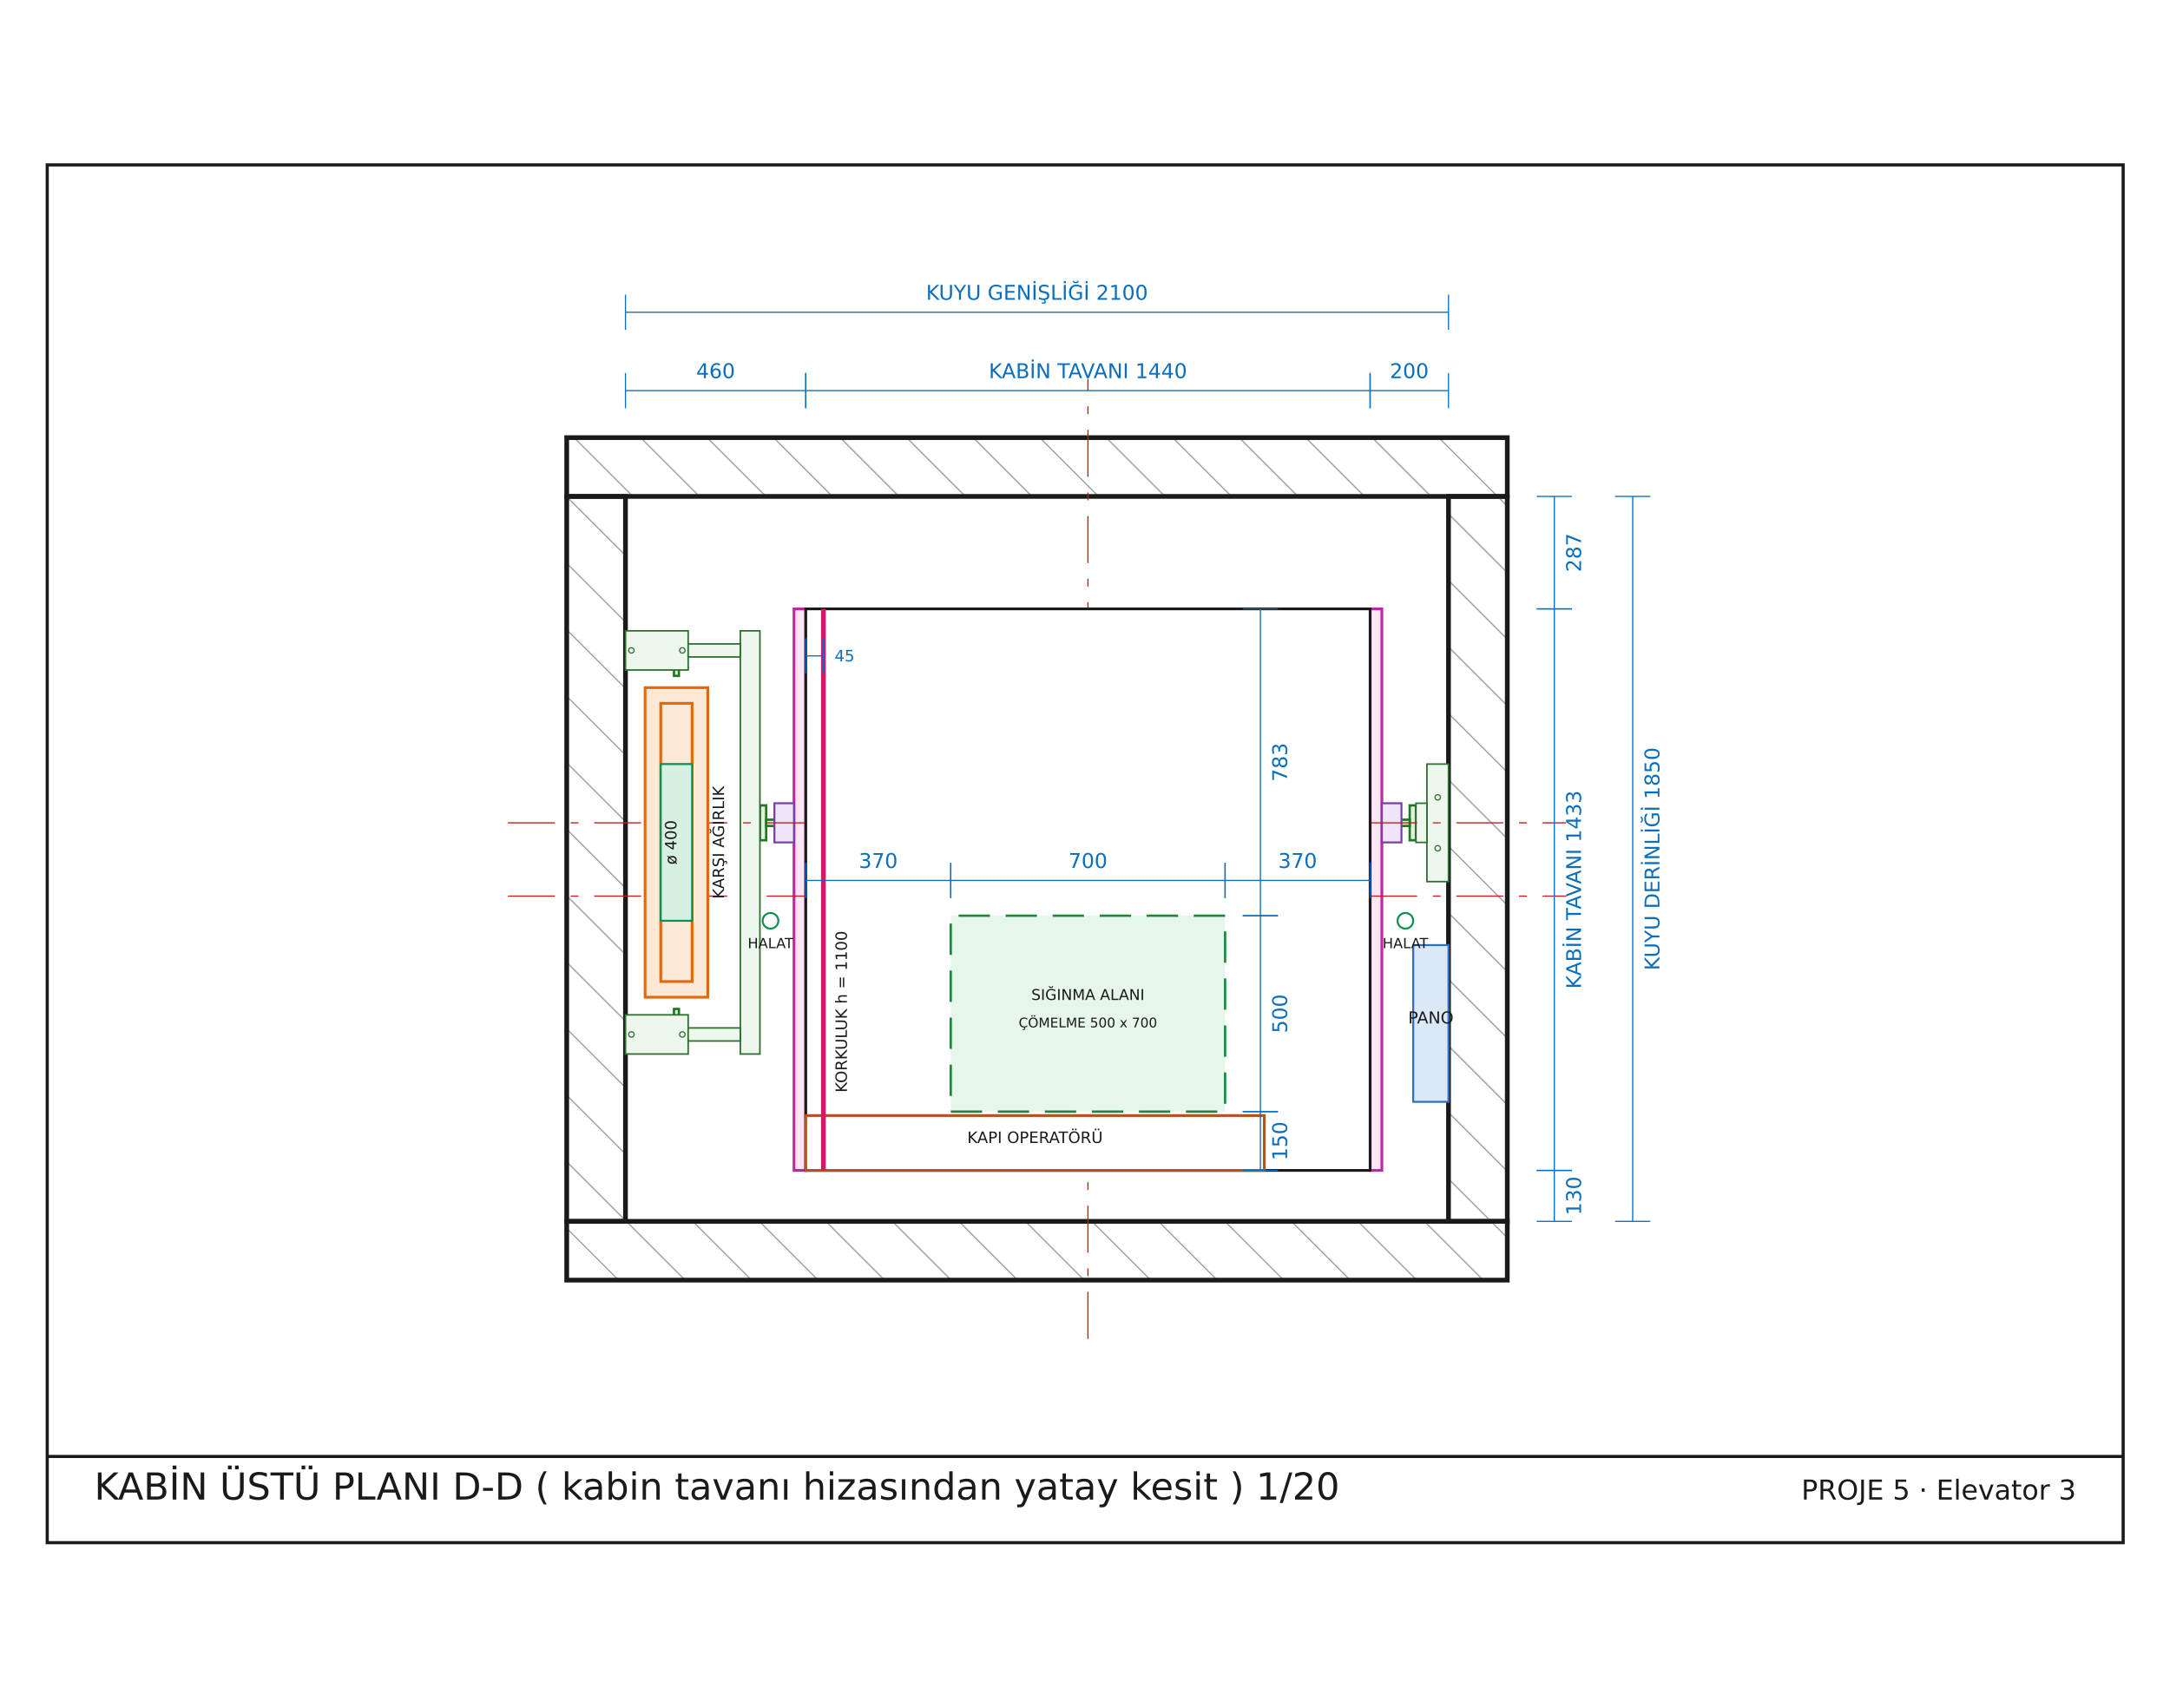
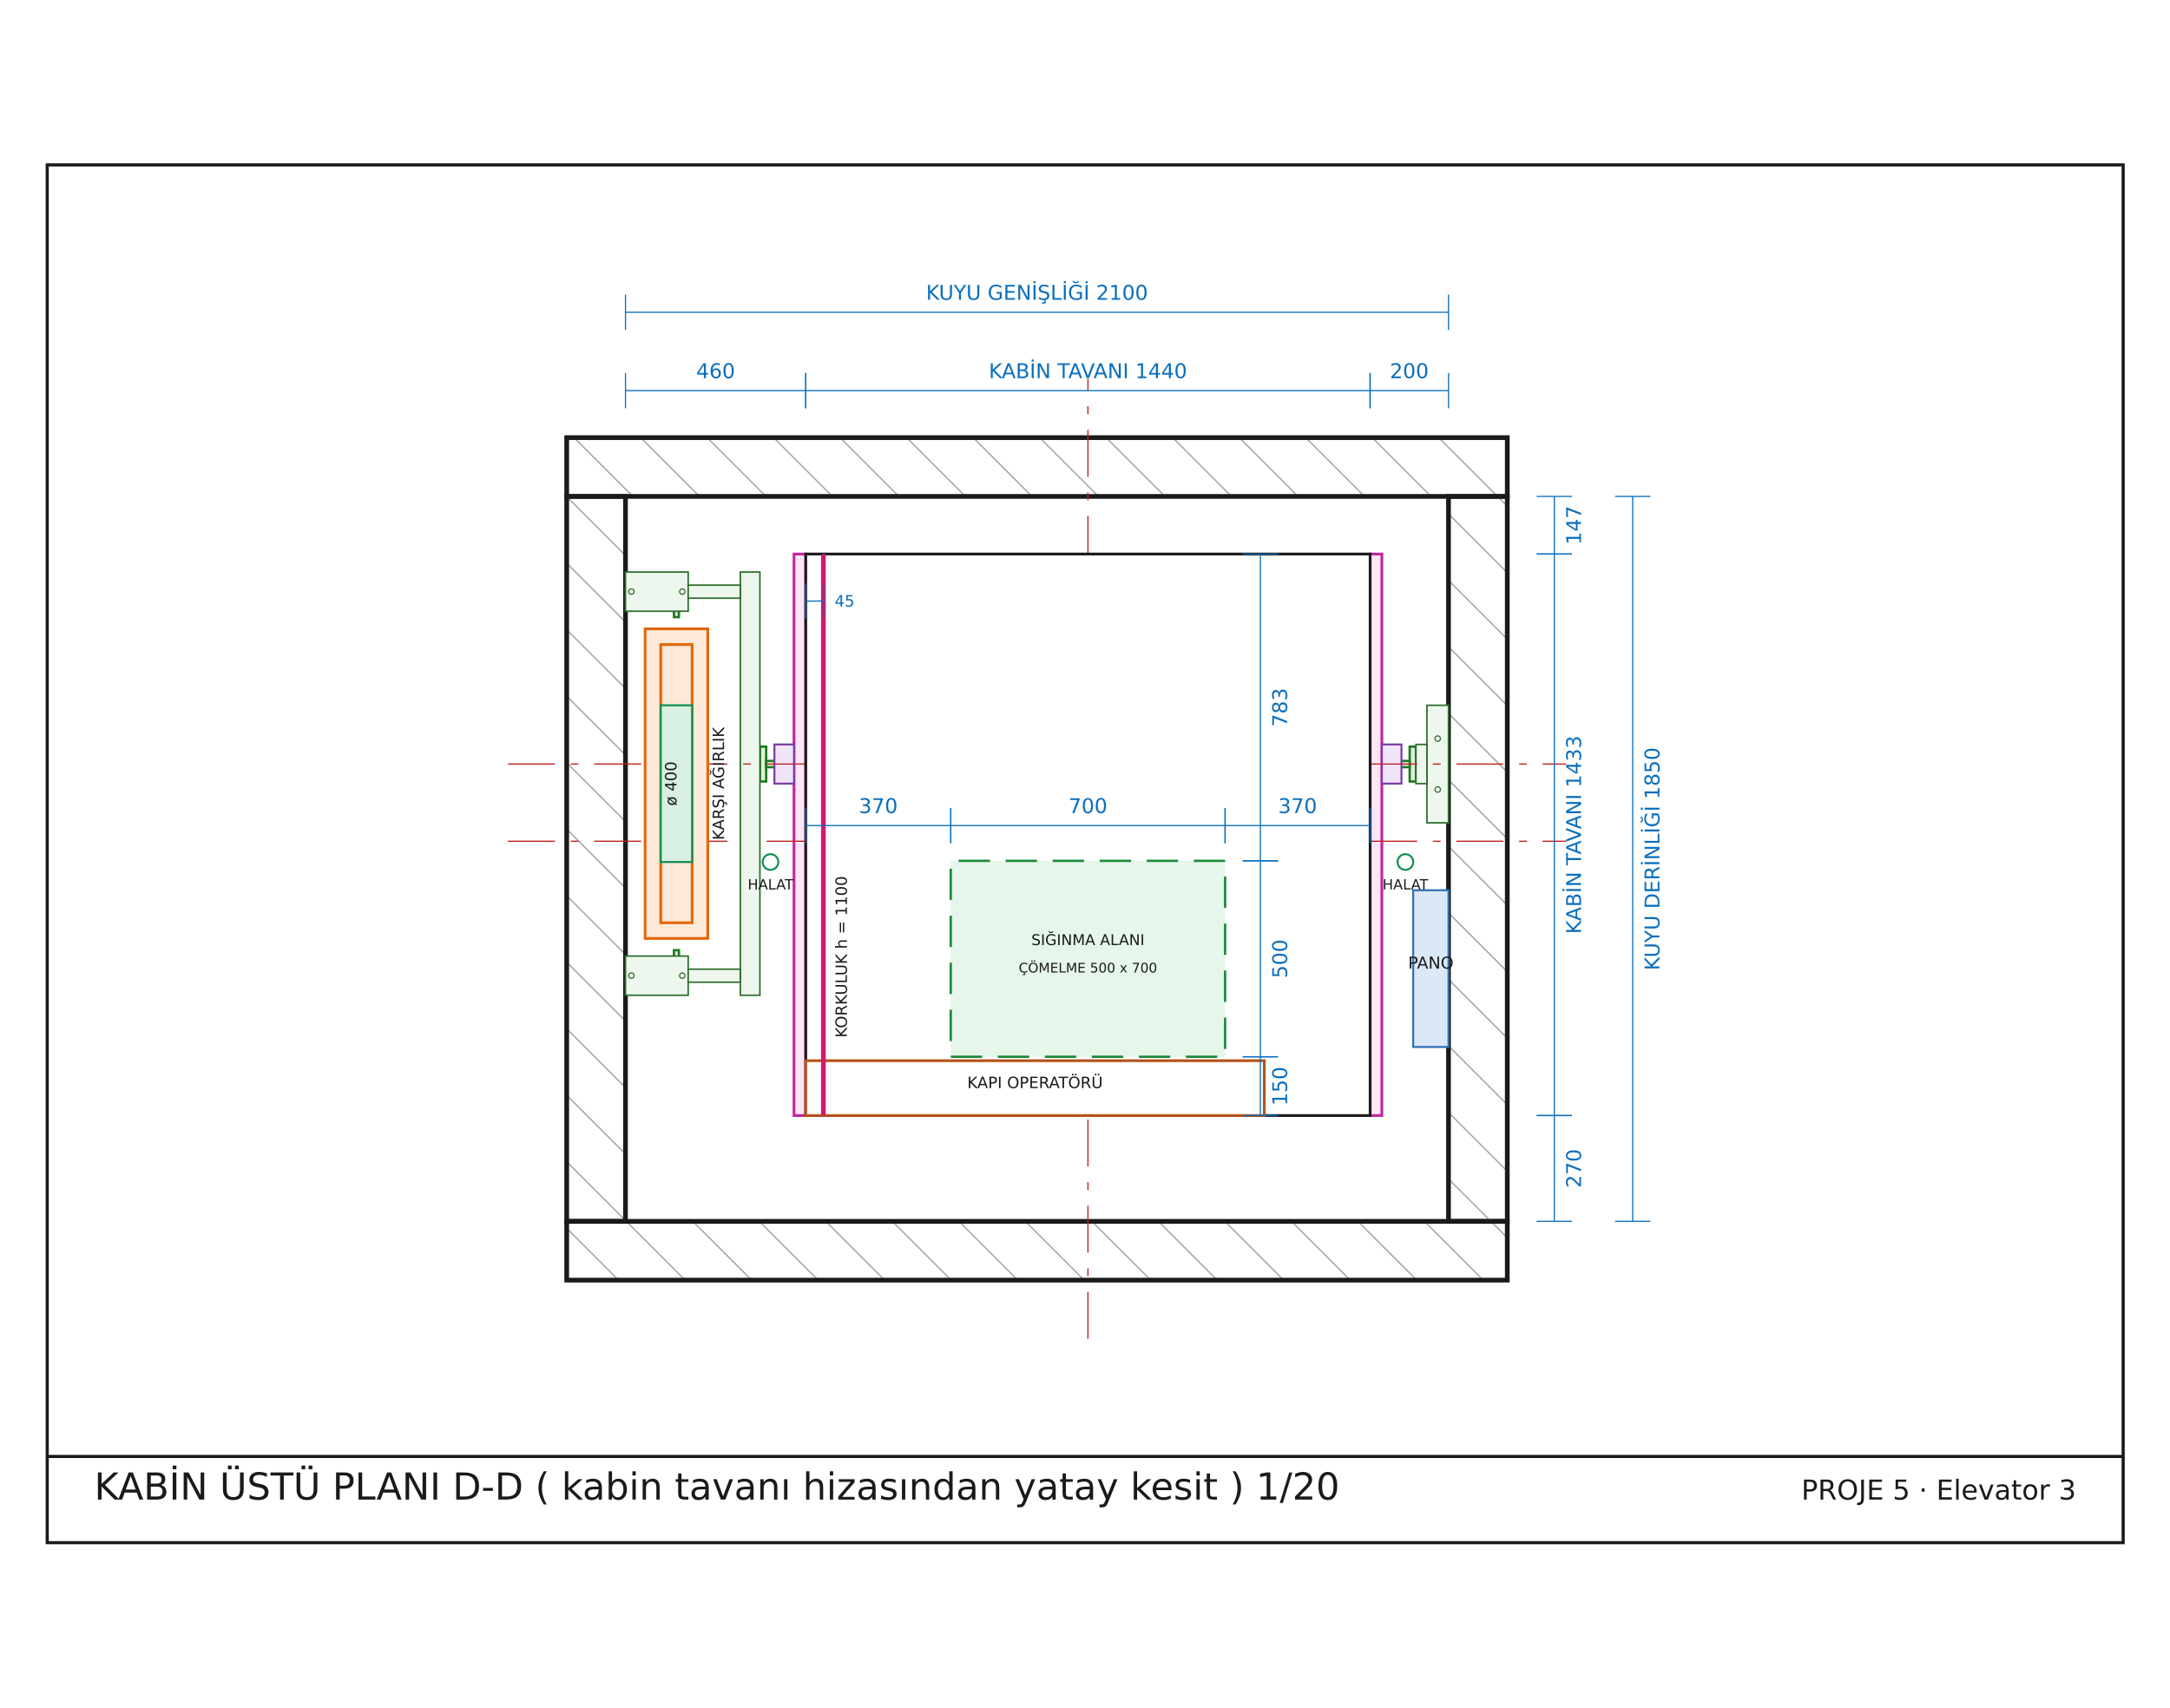
<svg xmlns="http://www.w3.org/2000/svg" viewBox="-1596 -3116 5537 4356" width="277mm" height="218mm">
  <defs>
    <pattern id="tarama" width="120" height="120" patternUnits="userSpaceOnUse" patternTransform="rotate(45)">
      <line x1="0" y1="0" x2="0" y2="120" stroke="#9a9a9a" stroke-width="6" />
    </pattern>
    <pattern id="tugla" width="240" height="120" patternUnits="userSpaceOnUse">
      <rect width="240" height="120" fill="#fdf3ee" />
      <path d="M0 0 H240 M0 60 H240 M120 0 V60 M0 60 V120 M240 60 V120" stroke="#c08a6a" stroke-width="5" fill="none" />
    </pattern>
  </defs>
  <rect x="-100000" y="-100000" width="200000" height="200000" fill="#ffffff" />
  <g transform="scale(1,-1)">
    <rect x="-150.0" y="-150.0" width="2400.0" height="150.0" fill="url(#tarama)" stroke="none" />
    <rect x="-150.0" y="-150.0" width="2400.0" height="150.0" fill="none" stroke="#1a1a1a" stroke-width="12" />
    <rect x="-150.0" y="1850.0" width="2400.0" height="150.0" fill="url(#tarama)" stroke="none" />
    <rect x="-150.0" y="1850.0" width="2400.0" height="150.0" fill="none" stroke="#1a1a1a" stroke-width="12" />
    <rect x="-150.0" y="0.0" width="150.0" height="1850.0" fill="url(#tarama)" stroke="none" />
    <rect x="-150.0" y="0.0" width="150.0" height="1850.0" fill="none" stroke="#1a1a1a" stroke-width="12" />
    <rect x="2100.0" y="0.0" width="150.0" height="1850.0" fill="url(#tarama)" stroke="none" />
    <rect x="2100.0" y="0.0" width="150.0" height="1850.0" fill="none" stroke="#1a1a1a" stroke-width="12" />
    <rect x="0.0" y="0.0" width="2100.0" height="1850.0" fill="none" stroke="#1a1a1a" stroke-width="6" />
-     <rect x="430.0" y="130.0" width="30.0" height="1433.0" fill="#fbe6f6" stroke="#c026a0" stroke-width="7" />
-     <rect x="1900.0" y="130.0" width="30.0" height="1433.0" fill="#fbe6f6" stroke="#c026a0" stroke-width="7" />
+     <rect x="430.0" y="270.0" width="30.0" height="1433.0" fill="#fbe6f6" stroke="#c026a0" stroke-width="7" />
+     <rect x="1900.0" y="270.0" width="30.0" height="1433.0" fill="#fbe6f6" stroke="#c026a0" stroke-width="7" />
    <line x1="1180.0" y1="-300.0" x2="1180.0" y2="2150.0" stroke="#c01c1c" stroke-width="3" stroke-dasharray="120 40 20 40" />
-     <line x1="-300.0" y1="830.0" x2="2400.0" y2="830.0" stroke="#c01c1c" stroke-width="3" stroke-dasharray="120 40 20 40" />
-     <rect x="343.0" y="972.5" width="16.0" height="89.0" fill="#dff0df" stroke="#1f7a1f" stroke-width="6" />
-     <rect x="359.0" y="1009.0" width="46.0" height="16.0" fill="#dff0df" stroke="#1f7a1f" stroke-width="6" />
-     <rect x="293.0" y="427.0" width="50.0" height="1080.0" fill="#eef7ee" stroke="#2f6f2f" stroke-width="4" />
-     <rect x="380.0" y="967.0" width="50.0" height="100.0" fill="#efe4f8" stroke="#7a3ea8" stroke-width="5" />
-     <rect x="2001.0" y="972.5" width="16.0" height="89.0" fill="#dff0df" stroke="#1f7a1f" stroke-width="6" />
-     <rect x="1955.0" y="1009.0" width="46.0" height="16.0" fill="#dff0df" stroke="#1f7a1f" stroke-width="6" />
-     <rect x="2045.0" y="867.0" width="55.0" height="300.0" fill="#eef7ee" stroke="#2f6f2f" stroke-width="4" />
-     <circle cx="2072.5" cy="952.0" r="7.0" fill="none" stroke="#2f6f2f" stroke-width="3" />
-     <circle cx="2072.5" cy="1082.0" r="7.0" fill="none" stroke="#2f6f2f" stroke-width="3" />
-     <rect x="2017.0" y="967.0" width="28.0" height="100.0" fill="#eef7ee" stroke="#2f6f2f" stroke-width="4" />
-     <rect x="1930.0" y="967.0" width="50.0" height="100.0" fill="#efe4f8" stroke="#7a3ea8" stroke-width="5" />
-     <line x1="-300.0" y1="1017.0" x2="2400.0" y2="1017.0" stroke="#c01c1c" stroke-width="3" stroke-dasharray="120 40 20 40" />
-     <rect x="50.0" y="572.0" width="160.0" height="790.0" fill="#fde9d7" stroke="#e2680c" stroke-width="7" />
-     <rect x="90.0" y="612.0" width="80.0" height="710.0" fill="#fde9d7" stroke="#e2680c" stroke-width="7" />
-     <rect x="95.0" y="1444.4" width="70.0" height="12.6" fill="#dff0df" stroke="#1f7a1f" stroke-width="6" />
-     <rect x="123.7" y="1392.0" width="12.6" height="52.4" fill="#dff0df" stroke="#1f7a1f" stroke-width="6" />
-     <rect x="0.0" y="1407.0" width="160.0" height="100.0" fill="#eef7ee" stroke="#2f6f2f" stroke-width="4" />
-     <circle cx="15.0" cy="1457.0" r="7.0" fill="none" stroke="#2f6f2f" stroke-width="3" />
-     <circle cx="145.0" cy="1457.0" r="7.0" fill="none" stroke="#2f6f2f" stroke-width="3" />
-     <rect x="160.0" y="1440.3" width="133.0" height="33.3" fill="#eef7ee" stroke="#2f6f2f" stroke-width="4" />
-     <rect x="95.0" y="477.0" width="70.0" height="12.6" fill="#dff0df" stroke="#1f7a1f" stroke-width="6" />
-     <rect x="123.7" y="489.6" width="12.6" height="52.4" fill="#dff0df" stroke="#1f7a1f" stroke-width="6" />
-     <rect x="0.0" y="427.0" width="160.0" height="100.0" fill="#eef7ee" stroke="#2f6f2f" stroke-width="4" />
-     <circle cx="15.0" cy="477.0" r="7.0" fill="none" stroke="#2f6f2f" stroke-width="3" />
-     <circle cx="145.0" cy="477.0" r="7.0" fill="none" stroke="#2f6f2f" stroke-width="3" />
-     <rect x="160.0" y="460.3" width="133.0" height="33.3" fill="#eef7ee" stroke="#2f6f2f" stroke-width="4" />
-     <rect x="90.0" y="767.0" width="80.0" height="400.0" fill="#d8f0e2" stroke="#0f8f4f" stroke-width="5" />
-     <g transform="translate(130.0,967.0) scale(1,-1) rotate(-90.0)">
+     <line x1="-300.0" y1="970.0" x2="2400.0" y2="970.0" stroke="#c01c1c" stroke-width="3" stroke-dasharray="120 40 20 40" />
+     <rect x="343.0" y="1122.5" width="16.0" height="89.0" fill="#dff0df" stroke="#1f7a1f" stroke-width="6" />
+     <rect x="359.0" y="1159.0" width="46.0" height="16.0" fill="#dff0df" stroke="#1f7a1f" stroke-width="6" />
+     <rect x="293.0" y="577.0" width="50.0" height="1080.0" fill="#eef7ee" stroke="#2f6f2f" stroke-width="4" />
+     <rect x="380.0" y="1117.0" width="50.0" height="100.0" fill="#efe4f8" stroke="#7a3ea8" stroke-width="5" />
+     <rect x="2001.0" y="1122.5" width="16.0" height="89.0" fill="#dff0df" stroke="#1f7a1f" stroke-width="6" />
+     <rect x="1955.0" y="1159.0" width="46.0" height="16.0" fill="#dff0df" stroke="#1f7a1f" stroke-width="6" />
+     <rect x="2045.0" y="1017.0" width="55.0" height="300.0" fill="#eef7ee" stroke="#2f6f2f" stroke-width="4" />
+     <circle cx="2072.5" cy="1102.0" r="7.0" fill="none" stroke="#2f6f2f" stroke-width="3" />
+     <circle cx="2072.5" cy="1232.0" r="7.0" fill="none" stroke="#2f6f2f" stroke-width="3" />
+     <rect x="2017.0" y="1117.0" width="28.0" height="100.0" fill="#eef7ee" stroke="#2f6f2f" stroke-width="4" />
+     <rect x="1930.0" y="1117.0" width="50.0" height="100.0" fill="#efe4f8" stroke="#7a3ea8" stroke-width="5" />
+     <line x1="-300.0" y1="1167.0" x2="2400.0" y2="1167.0" stroke="#c01c1c" stroke-width="3" stroke-dasharray="120 40 20 40" />
+     <rect x="50.0" y="722.0" width="160.0" height="790.0" fill="#fde9d7" stroke="#e2680c" stroke-width="7" />
+     <rect x="90.0" y="762.0" width="80.0" height="710.0" fill="#fde9d7" stroke="#e2680c" stroke-width="7" />
+     <rect x="95.0" y="1594.4" width="70.0" height="12.6" fill="#dff0df" stroke="#1f7a1f" stroke-width="6" />
+     <rect x="123.7" y="1542.0" width="12.6" height="52.4" fill="#dff0df" stroke="#1f7a1f" stroke-width="6" />
+     <rect x="0.0" y="1557.0" width="160.0" height="100.0" fill="#eef7ee" stroke="#2f6f2f" stroke-width="4" />
+     <circle cx="15.0" cy="1607.0" r="7.0" fill="none" stroke="#2f6f2f" stroke-width="3" />
+     <circle cx="145.0" cy="1607.0" r="7.0" fill="none" stroke="#2f6f2f" stroke-width="3" />
+     <rect x="160.0" y="1590.3" width="133.0" height="33.3" fill="#eef7ee" stroke="#2f6f2f" stroke-width="4" />
+     <rect x="95.0" y="627.0" width="70.0" height="12.6" fill="#dff0df" stroke="#1f7a1f" stroke-width="6" />
+     <rect x="123.7" y="639.6" width="12.6" height="52.4" fill="#dff0df" stroke="#1f7a1f" stroke-width="6" />
+     <rect x="0.0" y="577.0" width="160.0" height="100.0" fill="#eef7ee" stroke="#2f6f2f" stroke-width="4" />
+     <circle cx="15.0" cy="627.0" r="7.0" fill="none" stroke="#2f6f2f" stroke-width="3" />
+     <circle cx="145.0" cy="627.0" r="7.0" fill="none" stroke="#2f6f2f" stroke-width="3" />
+     <rect x="160.0" y="610.3" width="133.0" height="33.3" fill="#eef7ee" stroke="#2f6f2f" stroke-width="4" />
+     <rect x="90.0" y="917.0" width="80.0" height="400.0" fill="#d8f0e2" stroke="#0f8f4f" stroke-width="5" />
+     <g transform="translate(130.0,1117.0) scale(1,-1) rotate(-90.0)">
      <text x="0" y="0" font-family="DejaVu Sans, Arial" font-size="40" fill="#1a1a1a" text-anchor="middle">ø 400</text>
    </g>
-     <rect x="2010.0" y="305.0" width="90.0" height="400.0" fill="#dbe8f7" stroke="#2f6fb5" stroke-width="5" />
-     <g transform="translate(2055.0,505.0) scale(1,-1) rotate(-0.0)">
+     <rect x="2010.0" y="445.0" width="90.0" height="400.0" fill="#dbe8f7" stroke="#2f6fb5" stroke-width="5" />
+     <g transform="translate(2055.0,645.0) scale(1,-1) rotate(-0.0)">
      <text x="0" y="0" font-family="DejaVu Sans, Arial" font-size="42" fill="#1a1a1a" text-anchor="middle">PANO</text>
    </g>
-     <g transform="translate(251.5,967.0) scale(1,-1) rotate(-90.0)">
+     <g transform="translate(251.5,1117.0) scale(1,-1) rotate(-90.0)">
      <text x="0" y="0" font-family="DejaVu Sans, Arial" font-size="40" fill="#1a1a1a" text-anchor="middle">KARŞI AĞIRLIK</text>
    </g>
-     <rect x="460.0" y="130.0" width="1440.0" height="1433.0" fill="#ffffff" stroke="#1a1a1a" stroke-width="7" />
-     <rect x="460.0" y="130.0" width="1170.0" height="140.0" fill="#ffffff" stroke="#b4531b" stroke-width="7" />
-     <g transform="translate(1045.0,200.0) scale(1,-1) rotate(-0.0)">
+     <rect x="460.0" y="270.0" width="1440.0" height="1433.0" fill="#ffffff" stroke="#1a1a1a" stroke-width="7" />
+     <rect x="460.0" y="270.0" width="1170.0" height="140.0" fill="#ffffff" stroke="#b4531b" stroke-width="7" />
+     <g transform="translate(1045.0,340.0) scale(1,-1) rotate(-0.0)">
      <text x="0" y="0" font-family="DejaVu Sans, Arial" font-size="40" fill="#1a1a1a" text-anchor="middle">KAPI OPERATÖRÜ</text>
    </g>
-     <circle cx="370.0" cy="767.0" r="20.0" fill="none" stroke="#0f8f4f" stroke-width="5" />
-     <g transform="translate(370.0,697.0) scale(1,-1) rotate(-0.0)">
+     <circle cx="370.0" cy="917.0" r="20.0" fill="none" stroke="#0f8f4f" stroke-width="5" />
+     <g transform="translate(370.0,847.0) scale(1,-1) rotate(-0.0)">
      <text x="0" y="0" font-family="DejaVu Sans, Arial" font-size="36" fill="#1a1a1a" text-anchor="middle">HALAT</text>
    </g>
-     <circle cx="1990.0" cy="767.0" r="20.0" fill="none" stroke="#0f8f4f" stroke-width="5" />
-     <g transform="translate(1990.0,697.0) scale(1,-1) rotate(-0.0)">
+     <circle cx="1990.0" cy="917.0" r="20.0" fill="none" stroke="#0f8f4f" stroke-width="5" />
+     <g transform="translate(1990.0,847.0) scale(1,-1) rotate(-0.0)">
      <text x="0" y="0" font-family="DejaVu Sans, Arial" font-size="36" fill="#1a1a1a" text-anchor="middle">HALAT</text>
    </g>
-     <line x1="505.0" y1="130.0" x2="505.0" y2="1563.0" stroke="#d11a6a" stroke-width="12" />
-     <rect x="830.0" y="280.0" width="700.0" height="500.0" fill="#e6f6ea" stroke="#1d8a3a" stroke-width="6" stroke-dasharray="80 40" />
-     <g transform="translate(1180.0,565.0) scale(1,-1) rotate(-0.0)">
+     <line x1="505.0" y1="270.0" x2="505.0" y2="1703.0" stroke="#d11a6a" stroke-width="12" />
+     <rect x="830.0" y="420.0" width="700.0" height="500.0" fill="#e6f6ea" stroke="#1d8a3a" stroke-width="6" stroke-dasharray="80 40" />
+     <g transform="translate(1180.0,705.0) scale(1,-1) rotate(-0.0)">
      <text x="0" y="0" font-family="DejaVu Sans, Arial" font-size="38" fill="#1a1a1a" text-anchor="middle">SIĞINMA ALANI</text>
    </g>
-     <g transform="translate(1180.0,495.0) scale(1,-1) rotate(-0.0)">
+     <g transform="translate(1180.0,635.0) scale(1,-1) rotate(-0.0)">
      <text x="0" y="0" font-family="DejaVu Sans, Arial" font-size="34" fill="#1a1a1a" text-anchor="middle">ÇÖMELME  500 x 700</text>
    </g>
    <line x1="0.0" y1="2120.0" x2="460.0" y2="2120.0" stroke="#0a6ebd" stroke-width="3" />
    <line x1="0.0" y1="2075.0" x2="0.0" y2="2165.0" stroke="#0a6ebd" stroke-width="3" />
    <line x1="460.0" y1="2075.0" x2="460.0" y2="2165.0" stroke="#0a6ebd" stroke-width="3" />
    <g transform="translate(230.0,2151.8) scale(1,-1) rotate(-0.0)">
      <text x="0" y="0" font-family="DejaVu Sans, Arial" font-size="52" fill="#0a6ebd" text-anchor="middle">460</text>
    </g>
    <line x1="460.0" y1="2120.0" x2="1900.0" y2="2120.0" stroke="#0a6ebd" stroke-width="3" />
    <line x1="460.0" y1="2075.0" x2="460.0" y2="2165.0" stroke="#0a6ebd" stroke-width="3" />
    <line x1="1900.0" y1="2075.0" x2="1900.0" y2="2165.0" stroke="#0a6ebd" stroke-width="3" />
    <g transform="translate(1180.0,2151.8) scale(1,-1) rotate(-0.0)">
      <text x="0" y="0" font-family="DejaVu Sans, Arial" font-size="52" fill="#0a6ebd" text-anchor="middle">KABİN TAVANI 1440</text>
    </g>
    <line x1="1900.0" y1="2120.0" x2="2100.0" y2="2120.0" stroke="#0a6ebd" stroke-width="3" />
    <line x1="1900.0" y1="2075.0" x2="1900.0" y2="2165.0" stroke="#0a6ebd" stroke-width="3" />
    <line x1="2100.0" y1="2075.0" x2="2100.0" y2="2165.0" stroke="#0a6ebd" stroke-width="3" />
    <g transform="translate(2000.0,2151.8) scale(1,-1) rotate(-0.0)">
      <text x="0" y="0" font-family="DejaVu Sans, Arial" font-size="52" fill="#0a6ebd" text-anchor="middle">200</text>
    </g>
    <line x1="0.0" y1="2320.0" x2="2100.0" y2="2320.0" stroke="#0a6ebd" stroke-width="3" />
    <line x1="0.0" y1="2275.0" x2="0.0" y2="2365.0" stroke="#0a6ebd" stroke-width="3" />
    <line x1="2100.0" y1="2275.0" x2="2100.0" y2="2365.0" stroke="#0a6ebd" stroke-width="3" />
    <g transform="translate(1050.0,2351.8) scale(1,-1) rotate(-0.0)">
      <text x="0" y="0" font-family="DejaVu Sans, Arial" font-size="52" fill="#0a6ebd" text-anchor="middle">KUYU GENİŞLİĞİ 2100</text>
    </g>
-     <line x1="2370.0" y1="0.0" x2="2370.0" y2="130.0" stroke="#0a6ebd" stroke-width="3" />
+     <line x1="2370.0" y1="0.0" x2="2370.0" y2="270.0" stroke="#0a6ebd" stroke-width="3" />
    <line x1="2325.0" y1="0.0" x2="2415.0" y2="0.0" stroke="#0a6ebd" stroke-width="3" />
-     <line x1="2325.0" y1="130.0" x2="2415.0" y2="130.0" stroke="#0a6ebd" stroke-width="3" />
-     <g transform="translate(2438.2,65.0) scale(1,-1) rotate(-90.0)">
-       <text x="0" y="0" font-family="DejaVu Sans, Arial" font-size="52" fill="#0a6ebd" text-anchor="middle">130</text>
+     <line x1="2325.0" y1="270.0" x2="2415.0" y2="270.0" stroke="#0a6ebd" stroke-width="3" />
+     <g transform="translate(2438.2,135.0) scale(1,-1) rotate(-90.0)">
+       <text x="0" y="0" font-family="DejaVu Sans, Arial" font-size="52" fill="#0a6ebd" text-anchor="middle">270</text>
    </g>
-     <line x1="2370.0" y1="130.0" x2="2370.0" y2="1563.0" stroke="#0a6ebd" stroke-width="3" />
-     <line x1="2325.0" y1="130.0" x2="2415.0" y2="130.0" stroke="#0a6ebd" stroke-width="3" />
-     <line x1="2325.0" y1="1563.0" x2="2415.0" y2="1563.0" stroke="#0a6ebd" stroke-width="3" />
-     <g transform="translate(2438.2,846.5) scale(1,-1) rotate(-90.0)">
+     <line x1="2370.0" y1="270.0" x2="2370.0" y2="1703.0" stroke="#0a6ebd" stroke-width="3" />
+     <line x1="2325.0" y1="270.0" x2="2415.0" y2="270.0" stroke="#0a6ebd" stroke-width="3" />
+     <line x1="2325.0" y1="1703.0" x2="2415.0" y2="1703.0" stroke="#0a6ebd" stroke-width="3" />
+     <g transform="translate(2438.2,986.5) scale(1,-1) rotate(-90.0)">
      <text x="0" y="0" font-family="DejaVu Sans, Arial" font-size="52" fill="#0a6ebd" text-anchor="middle">KABİN TAVANI 1433</text>
    </g>
-     <line x1="2370.0" y1="1563.0" x2="2370.0" y2="1850.0" stroke="#0a6ebd" stroke-width="3" />
-     <line x1="2325.0" y1="1563.0" x2="2415.0" y2="1563.0" stroke="#0a6ebd" stroke-width="3" />
+     <line x1="2370.0" y1="1703.0" x2="2370.0" y2="1850.0" stroke="#0a6ebd" stroke-width="3" />
+     <line x1="2325.0" y1="1703.0" x2="2415.0" y2="1703.0" stroke="#0a6ebd" stroke-width="3" />
    <line x1="2325.0" y1="1850.0" x2="2415.0" y2="1850.0" stroke="#0a6ebd" stroke-width="3" />
-     <g transform="translate(2438.2,1706.5) scale(1,-1) rotate(-90.0)">
-       <text x="0" y="0" font-family="DejaVu Sans, Arial" font-size="52" fill="#0a6ebd" text-anchor="middle">287</text>
+     <g transform="translate(2438.2,1776.5) scale(1,-1) rotate(-90.0)">
+       <text x="0" y="0" font-family="DejaVu Sans, Arial" font-size="52" fill="#0a6ebd" text-anchor="middle">147</text>
    </g>
    <line x1="2570.0" y1="0.0" x2="2570.0" y2="1850.0" stroke="#0a6ebd" stroke-width="3" />
    <line x1="2525.0" y1="0.0" x2="2615.0" y2="0.0" stroke="#0a6ebd" stroke-width="3" />
    <line x1="2525.0" y1="1850.0" x2="2615.0" y2="1850.0" stroke="#0a6ebd" stroke-width="3" />
    <g transform="translate(2638.2,925.0) scale(1,-1) rotate(-90.0)">
      <text x="0" y="0" font-family="DejaVu Sans, Arial" font-size="52" fill="#0a6ebd" text-anchor="middle">KUYU DERİNLİĞİ 1850</text>
    </g>
-     <line x1="460.0" y1="1443.0" x2="505.0" y2="1443.0" stroke="#0a6ebd" stroke-width="3" />
-     <line x1="460.0" y1="1398.0" x2="460.0" y2="1488.0" stroke="#0a6ebd" stroke-width="3" />
-     <line x1="505.0" y1="1398.0" x2="505.0" y2="1488.0" stroke="#0a6ebd" stroke-width="3" />
-     <g transform="translate(559.0,1429.0) scale(1,-1) rotate(-0.0)">
+     <line x1="460.0" y1="1583.0" x2="505.0" y2="1583.0" stroke="#0a6ebd" stroke-width="3" />
+     <line x1="460.0" y1="1538.0" x2="460.0" y2="1628.0" stroke="#0a6ebd" stroke-width="3" />
+     <line x1="505.0" y1="1538.0" x2="505.0" y2="1628.0" stroke="#0a6ebd" stroke-width="3" />
+     <g transform="translate(559.0,1569.0) scale(1,-1) rotate(-0.0)">
      <text x="0" y="0" font-family="DejaVu Sans, Arial" font-size="40" fill="#0a6ebd" text-anchor="middle">45</text>
    </g>
-     <line x1="460.0" y1="870.0" x2="830.0" y2="870.0" stroke="#0a6ebd" stroke-width="3" />
-     <line x1="460.0" y1="825.0" x2="460.0" y2="915.0" stroke="#0a6ebd" stroke-width="3" />
-     <line x1="830.0" y1="825.0" x2="830.0" y2="915.0" stroke="#0a6ebd" stroke-width="3" />
-     <g transform="translate(645.0,901.8) scale(1,-1) rotate(-0.0)">
+     <line x1="460.0" y1="1010.0" x2="830.0" y2="1010.0" stroke="#0a6ebd" stroke-width="3" />
+     <line x1="460.0" y1="965.0" x2="460.0" y2="1055.0" stroke="#0a6ebd" stroke-width="3" />
+     <line x1="830.0" y1="965.0" x2="830.0" y2="1055.0" stroke="#0a6ebd" stroke-width="3" />
+     <g transform="translate(645.0,1041.8) scale(1,-1) rotate(-0.0)">
      <text x="0" y="0" font-family="DejaVu Sans, Arial" font-size="52" fill="#0a6ebd" text-anchor="middle">370</text>
    </g>
-     <line x1="830.0" y1="870.0" x2="1530.0" y2="870.0" stroke="#0a6ebd" stroke-width="3" />
-     <line x1="830.0" y1="825.0" x2="830.0" y2="915.0" stroke="#0a6ebd" stroke-width="3" />
-     <line x1="1530.0" y1="825.0" x2="1530.0" y2="915.0" stroke="#0a6ebd" stroke-width="3" />
-     <g transform="translate(1180.0,901.8) scale(1,-1) rotate(-0.0)">
+     <line x1="830.0" y1="1010.0" x2="1530.0" y2="1010.0" stroke="#0a6ebd" stroke-width="3" />
+     <line x1="830.0" y1="965.0" x2="830.0" y2="1055.0" stroke="#0a6ebd" stroke-width="3" />
+     <line x1="1530.0" y1="965.0" x2="1530.0" y2="1055.0" stroke="#0a6ebd" stroke-width="3" />
+     <g transform="translate(1180.0,1041.8) scale(1,-1) rotate(-0.0)">
      <text x="0" y="0" font-family="DejaVu Sans, Arial" font-size="52" fill="#0a6ebd" text-anchor="middle">700</text>
    </g>
-     <line x1="1530.0" y1="870.0" x2="1900.0" y2="870.0" stroke="#0a6ebd" stroke-width="3" />
-     <line x1="1530.0" y1="825.0" x2="1530.0" y2="915.0" stroke="#0a6ebd" stroke-width="3" />
-     <line x1="1900.0" y1="825.0" x2="1900.0" y2="915.0" stroke="#0a6ebd" stroke-width="3" />
-     <g transform="translate(1715.0,901.8) scale(1,-1) rotate(-0.0)">
+     <line x1="1530.0" y1="1010.0" x2="1900.0" y2="1010.0" stroke="#0a6ebd" stroke-width="3" />
+     <line x1="1530.0" y1="965.0" x2="1530.0" y2="1055.0" stroke="#0a6ebd" stroke-width="3" />
+     <line x1="1900.0" y1="965.0" x2="1900.0" y2="1055.0" stroke="#0a6ebd" stroke-width="3" />
+     <g transform="translate(1715.0,1041.8) scale(1,-1) rotate(-0.0)">
      <text x="0" y="0" font-family="DejaVu Sans, Arial" font-size="52" fill="#0a6ebd" text-anchor="middle">370</text>
    </g>
-     <line x1="1620.0" y1="130.0" x2="1620.0" y2="280.0" stroke="#0a6ebd" stroke-width="3" />
-     <line x1="1575.0" y1="130.0" x2="1665.0" y2="130.0" stroke="#0a6ebd" stroke-width="3" />
-     <line x1="1575.0" y1="280.0" x2="1665.0" y2="280.0" stroke="#0a6ebd" stroke-width="3" />
-     <g transform="translate(1688.2,205.0) scale(1,-1) rotate(-90.0)">
+     <line x1="1620.0" y1="270.0" x2="1620.0" y2="420.0" stroke="#0a6ebd" stroke-width="3" />
+     <line x1="1575.0" y1="270.0" x2="1665.0" y2="270.0" stroke="#0a6ebd" stroke-width="3" />
+     <line x1="1575.0" y1="420.0" x2="1665.0" y2="420.0" stroke="#0a6ebd" stroke-width="3" />
+     <g transform="translate(1688.2,345.0) scale(1,-1) rotate(-90.0)">
      <text x="0" y="0" font-family="DejaVu Sans, Arial" font-size="52" fill="#0a6ebd" text-anchor="middle">150</text>
    </g>
-     <line x1="1620.0" y1="280.0" x2="1620.0" y2="780.0" stroke="#0a6ebd" stroke-width="3" />
-     <line x1="1575.0" y1="280.0" x2="1665.0" y2="280.0" stroke="#0a6ebd" stroke-width="3" />
-     <line x1="1575.0" y1="780.0" x2="1665.0" y2="780.0" stroke="#0a6ebd" stroke-width="3" />
-     <g transform="translate(1688.2,530.0) scale(1,-1) rotate(-90.0)">
+     <line x1="1620.0" y1="420.0" x2="1620.0" y2="920.0" stroke="#0a6ebd" stroke-width="3" />
+     <line x1="1575.0" y1="420.0" x2="1665.0" y2="420.0" stroke="#0a6ebd" stroke-width="3" />
+     <line x1="1575.0" y1="920.0" x2="1665.0" y2="920.0" stroke="#0a6ebd" stroke-width="3" />
+     <g transform="translate(1688.2,670.0) scale(1,-1) rotate(-90.0)">
      <text x="0" y="0" font-family="DejaVu Sans, Arial" font-size="52" fill="#0a6ebd" text-anchor="middle">500</text>
    </g>
-     <line x1="1620.0" y1="780.0" x2="1620.0" y2="1563.0" stroke="#0a6ebd" stroke-width="3" />
-     <line x1="1575.0" y1="780.0" x2="1665.0" y2="780.0" stroke="#0a6ebd" stroke-width="3" />
-     <line x1="1575.0" y1="1563.0" x2="1665.0" y2="1563.0" stroke="#0a6ebd" stroke-width="3" />
-     <g transform="translate(1688.2,1171.5) scale(1,-1) rotate(-90.0)">
+     <line x1="1620.0" y1="920.0" x2="1620.0" y2="1703.0" stroke="#0a6ebd" stroke-width="3" />
+     <line x1="1575.0" y1="920.0" x2="1665.0" y2="920.0" stroke="#0a6ebd" stroke-width="3" />
+     <line x1="1575.0" y1="1703.0" x2="1665.0" y2="1703.0" stroke="#0a6ebd" stroke-width="3" />
+     <g transform="translate(1688.2,1311.5) scale(1,-1) rotate(-90.0)">
      <text x="0" y="0" font-family="DejaVu Sans, Arial" font-size="52" fill="#0a6ebd" text-anchor="middle">783</text>
    </g>
-     <g transform="translate(565.0,535.0) scale(1,-1) rotate(-90.0)">
+     <g transform="translate(565.0,675.0) scale(1,-1) rotate(-90.0)">
      <text x="0" y="0" font-family="DejaVu Sans, Arial" font-size="40" fill="#1a1a1a" text-anchor="middle">KORKULUK  h = 1100</text>
    </g>
    <rect x="-1475.5" y="-820.0" width="5297.0" height="3516.0" fill="none" stroke="#1a1a1a" stroke-width="8" />
    <line x1="-1475.5" y1="-600.0" x2="3821.5" y2="-600.0" stroke="#1a1a1a" stroke-width="8" />
    <g transform="translate(-1355.5,-710.0) scale(1,-1) rotate(-0.0)">
      <text x="0" y="0" font-family="DejaVu Sans, Arial" font-size="95" fill="#1a1a1a" text-anchor="start">KABİN ÜSTÜ PLANI  D-D  ( kabin tavanı hizasından yatay kesit )   1/20</text>
    </g>
    <g transform="translate(3701.5,-710.0) scale(1,-1) rotate(-0.0)">
      <text x="0" y="0" font-family="DejaVu Sans, Arial" font-size="70" fill="#1a1a1a" text-anchor="end">PROJE 5  ·  Elevator 3</text>
    </g>
  </g>
</svg>
